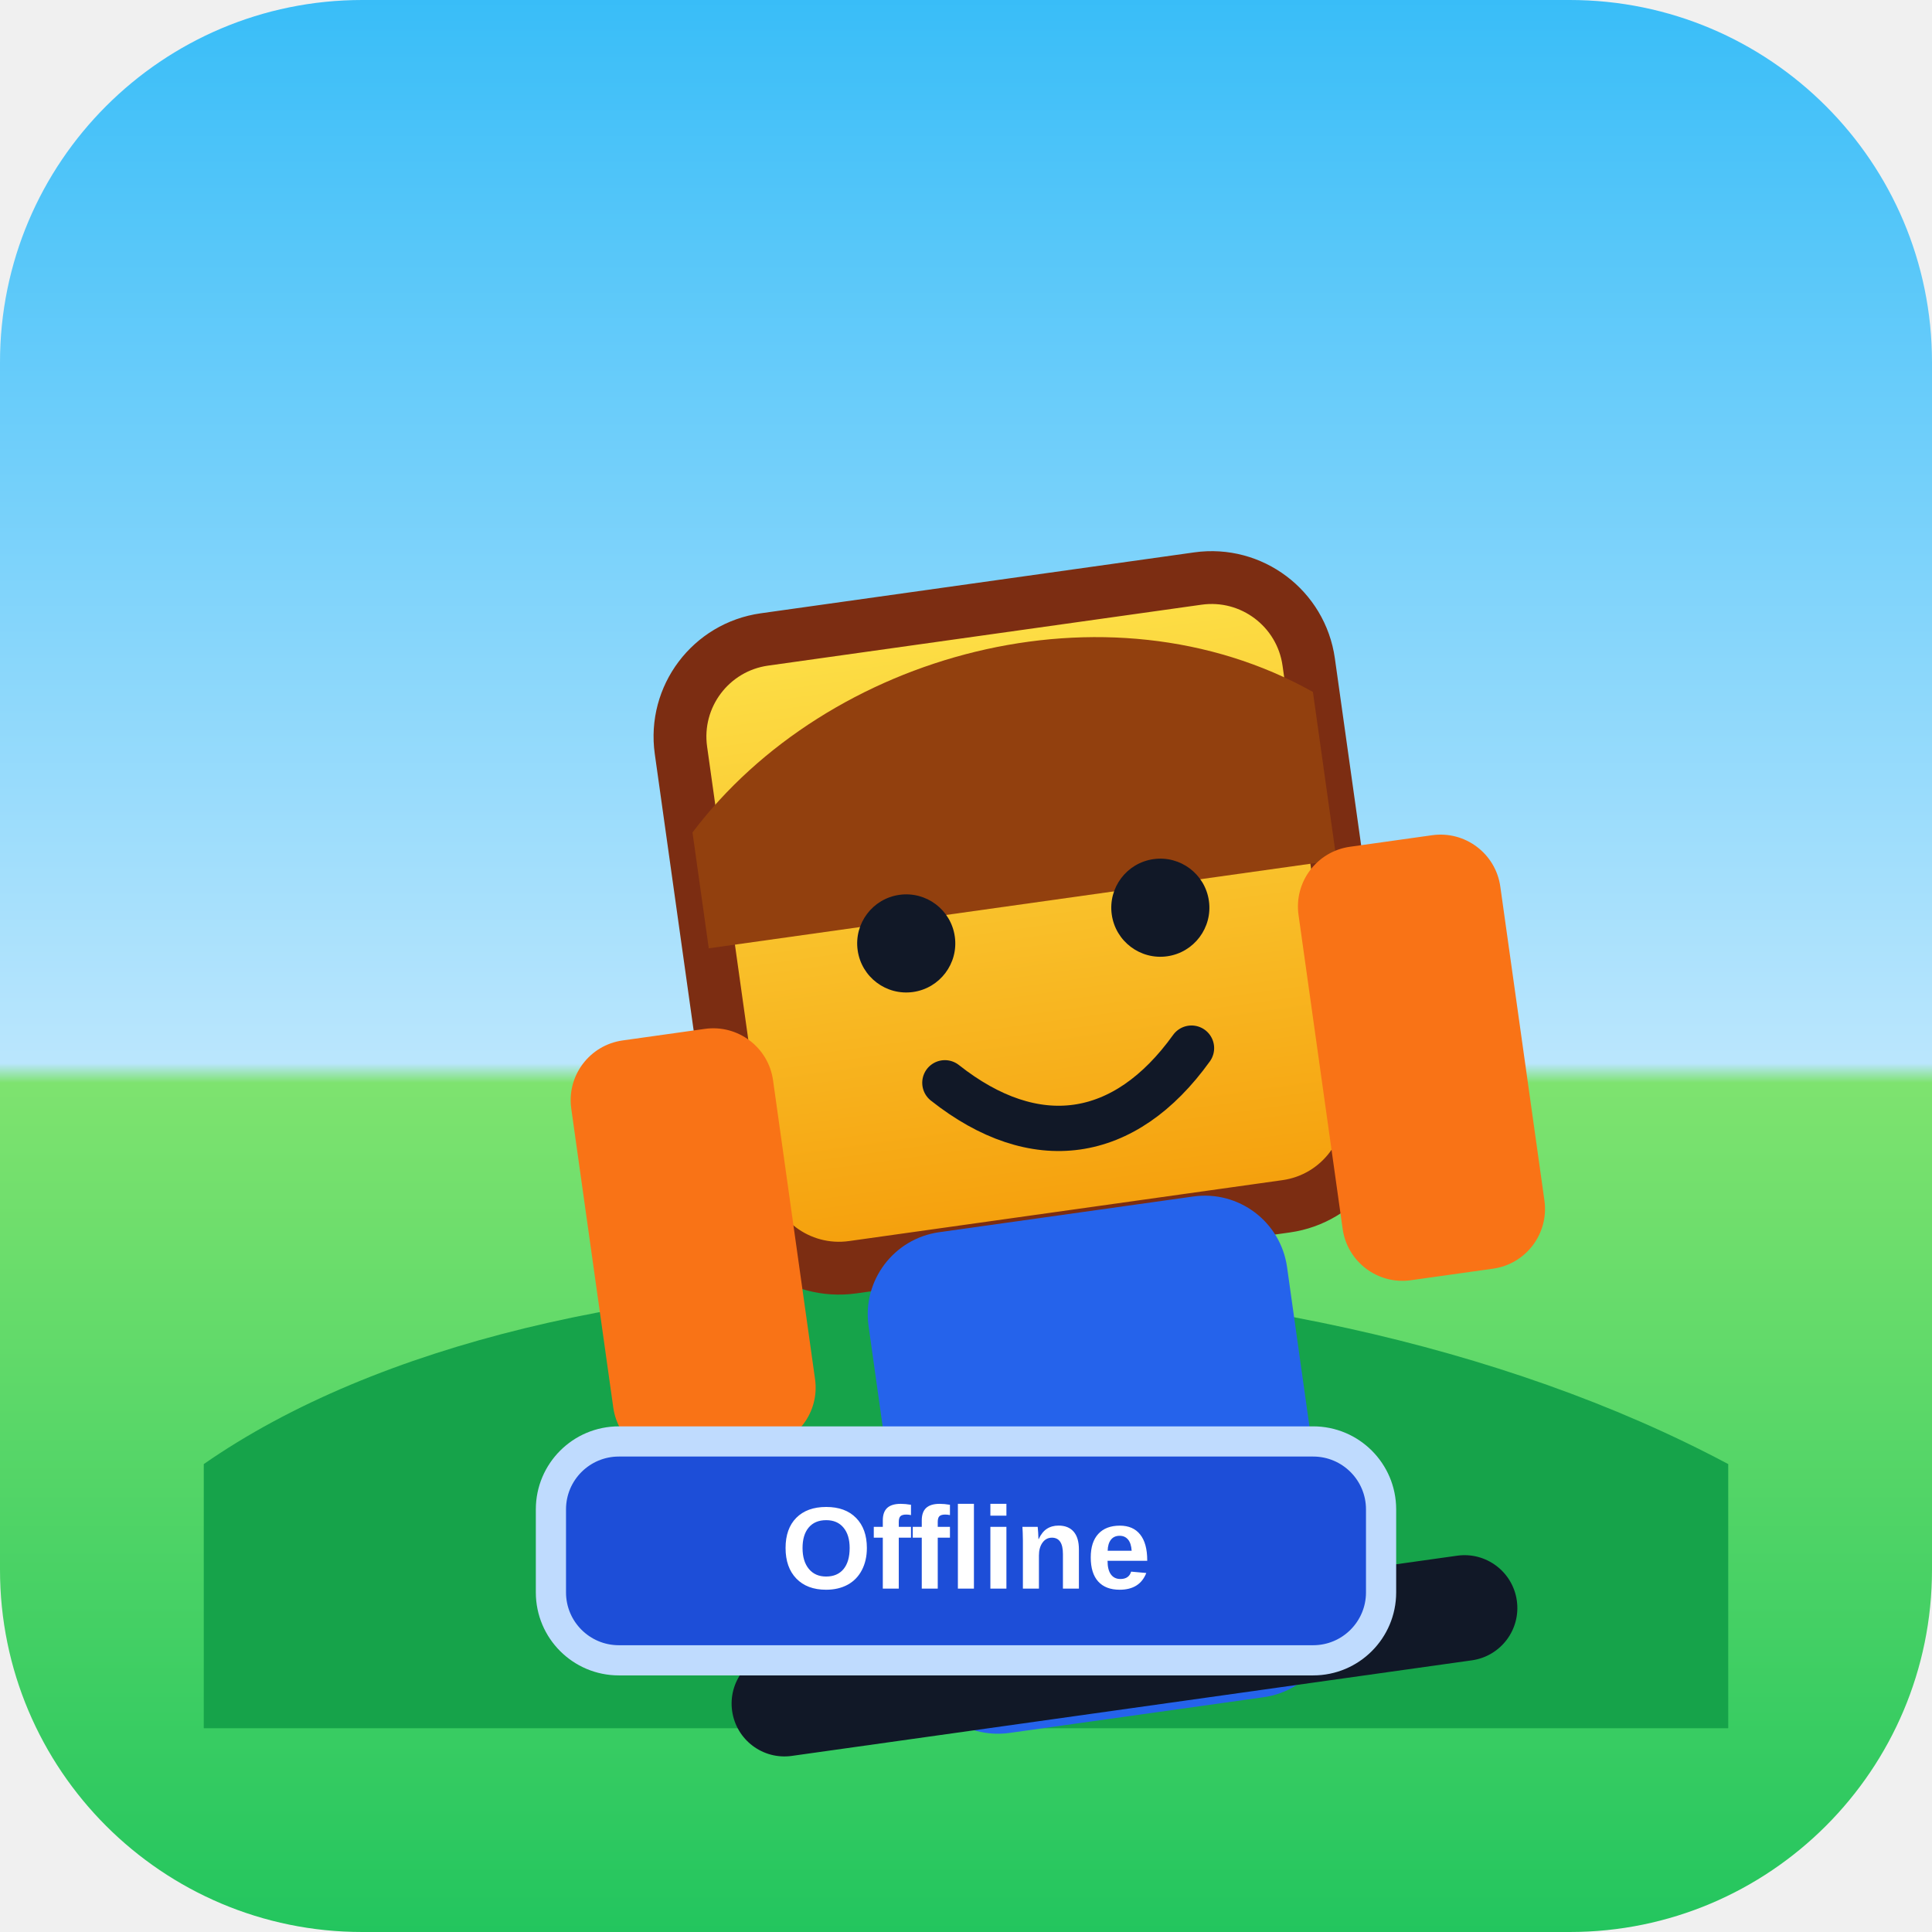
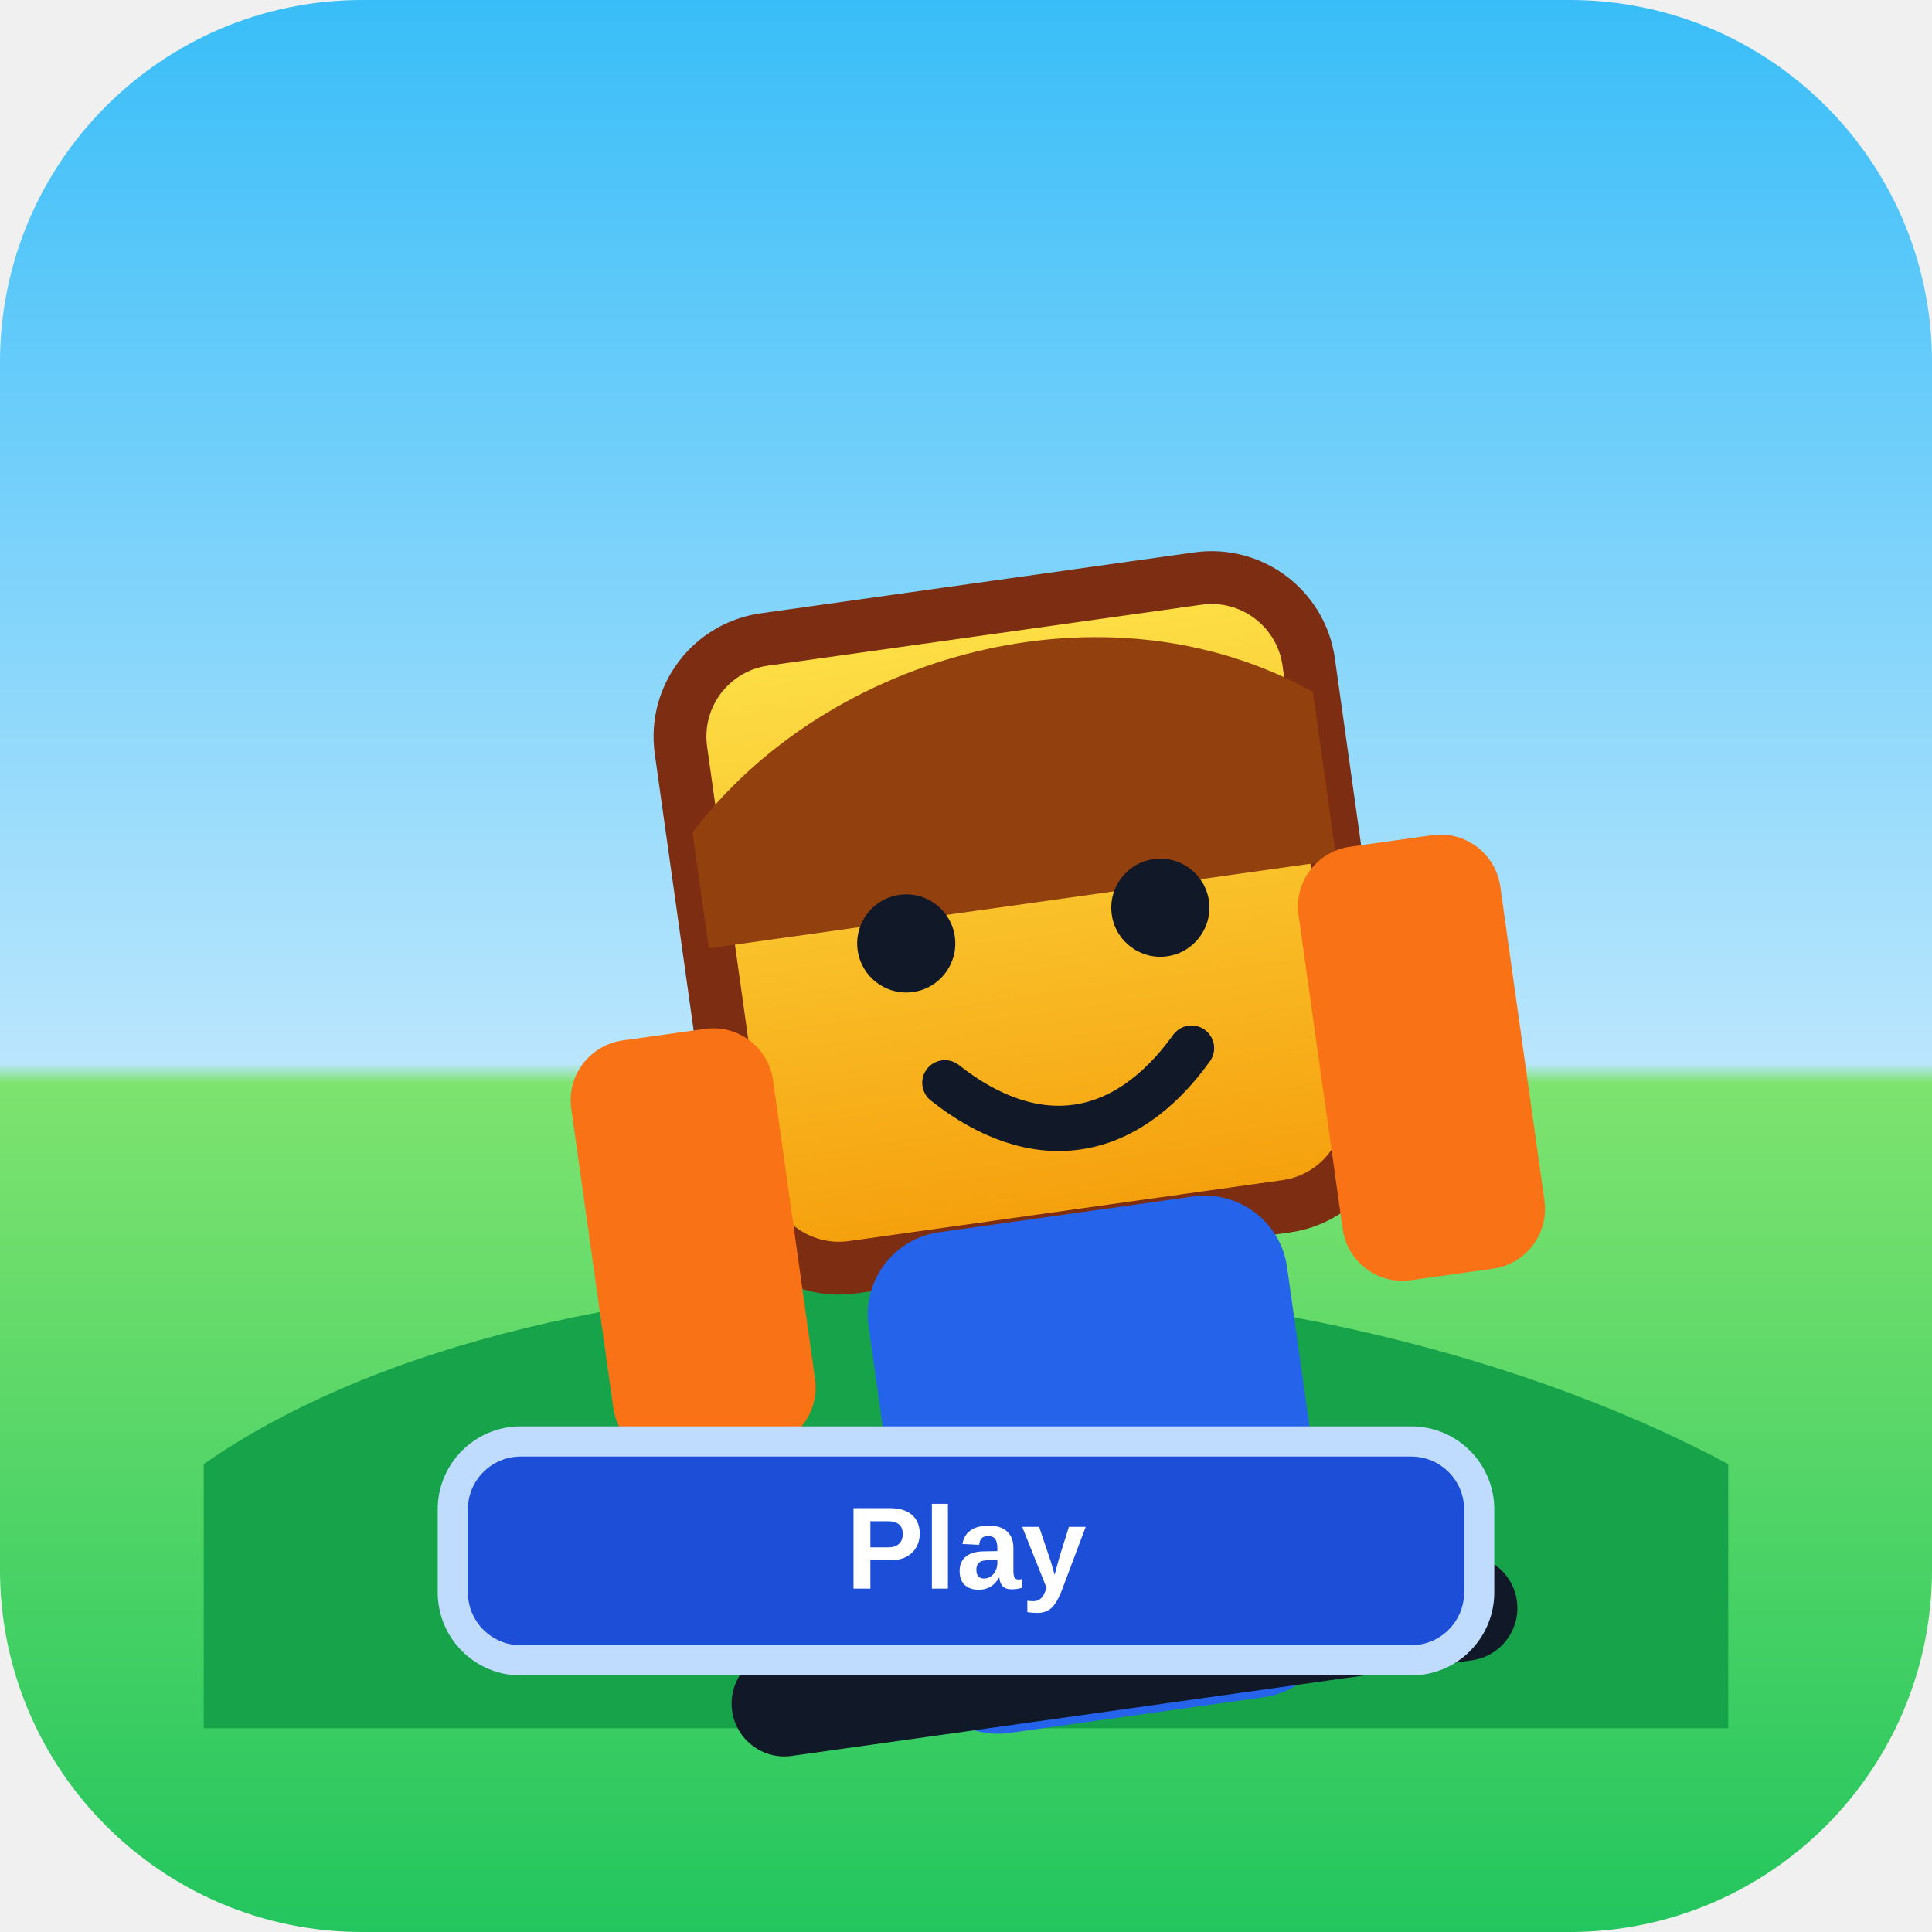
- <svg xmlns="http://www.w3.org/2000/svg" viewBox="0 0 512 512" role="img" aria-label="BlockBuddies Offline icon">
+ <svg xmlns="http://www.w3.org/2000/svg" viewBox="0 0 512 512" role="img" aria-label="BlockBuddies icon">
  <defs>
    <linearGradient id="sky" x1="0" x2="0" y1="0" y2="1">
      <stop offset="0" stop-color="#38bdf8" />
      <stop offset=".55" stop-color="#bae6fd" />
      <stop offset=".56" stop-color="#7ee36f" />
      <stop offset="1" stop-color="#22c55e" />
    </linearGradient>
    <linearGradient id="face" x1="0" x2="0" y1="0" y2="1">
      <stop offset="0" stop-color="#fde047" />
      <stop offset="1" stop-color="#f59e0b" />
    </linearGradient>
  </defs>
  <rect width="512" height="512" rx="96" fill="url(#sky)" />
  <path d="M54 388c92-64 284-64 404 0v70H54z" fill="#16a34a" />
  <g transform="translate(95 85) rotate(-8 160 170)">
    <rect x="94" y="78" width="168" height="168" rx="26" fill="url(#face)" stroke="#7c2d12" stroke-width="14" />
    <path d="M94 126c42-42 118-52 168-14v45H94z" fill="#92400e" />
    <rect x="52" y="178" width="54" height="112" rx="16" fill="#f97316" />
    <rect x="250" y="154" width="54" height="116" rx="16" fill="#f97316" />
    <rect x="122" y="240" width="112" height="134" rx="22" fill="#2563eb" />
    <rect x="72" y="344" width="210" height="28" rx="14" fill="#111827" />
    <circle cx="146" cy="163" r="13" fill="#111827" />
    <circle cx="214" cy="163" r="13" fill="#111827" />
    <path d="M151 201c21 22 45 22 66 0" fill="none" stroke="#111827" stroke-width="12" stroke-linecap="round" />
  </g>
-   <rect x="146" y="382" width="220" height="58" rx="18" fill="#1d4ed8" stroke="#bfdbfe" stroke-width="8" />
-   <text x="256" y="421" text-anchor="middle" font-family="Arial, sans-serif" font-size="31" font-weight="900" fill="white">Offline</text>
+   <rect x="120" y="382" width="272" height="58" rx="18" fill="#1d4ed8" stroke="#bfdbfe" stroke-width="8" />
+   <text x="256" y="421" text-anchor="middle" font-family="Arial, sans-serif" font-size="31" font-weight="900" fill="white">Play</text>
</svg>
